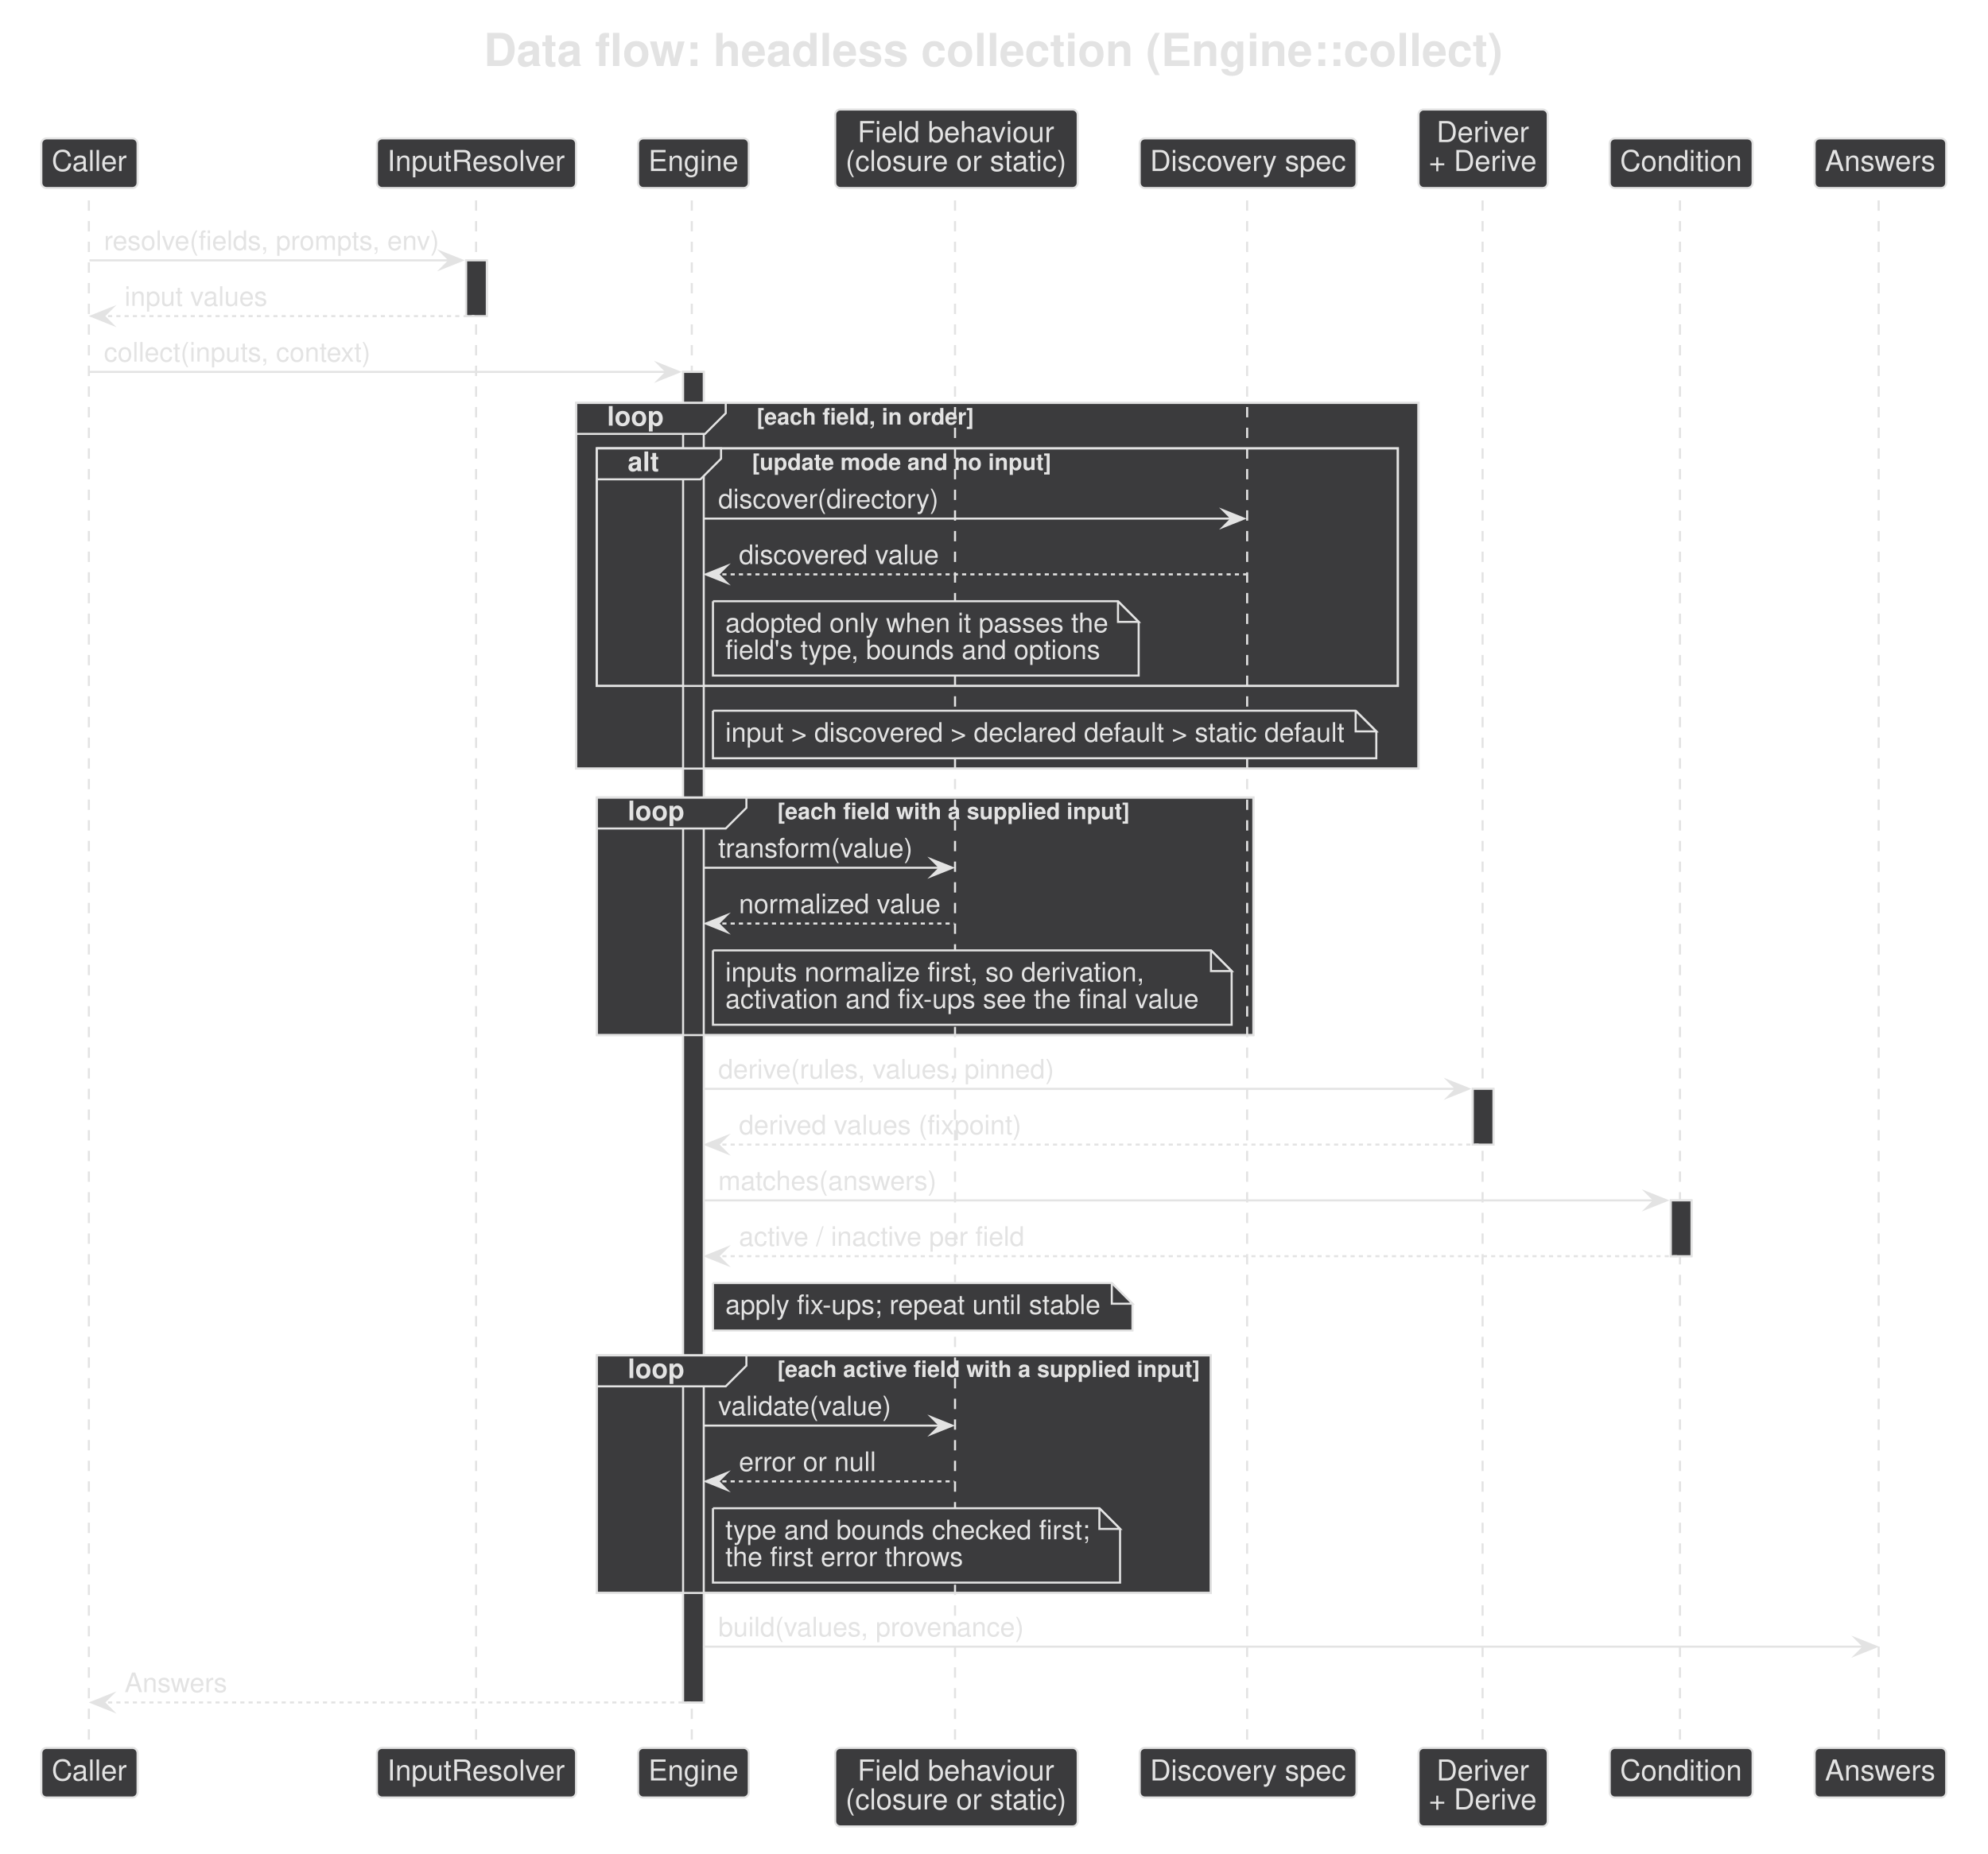
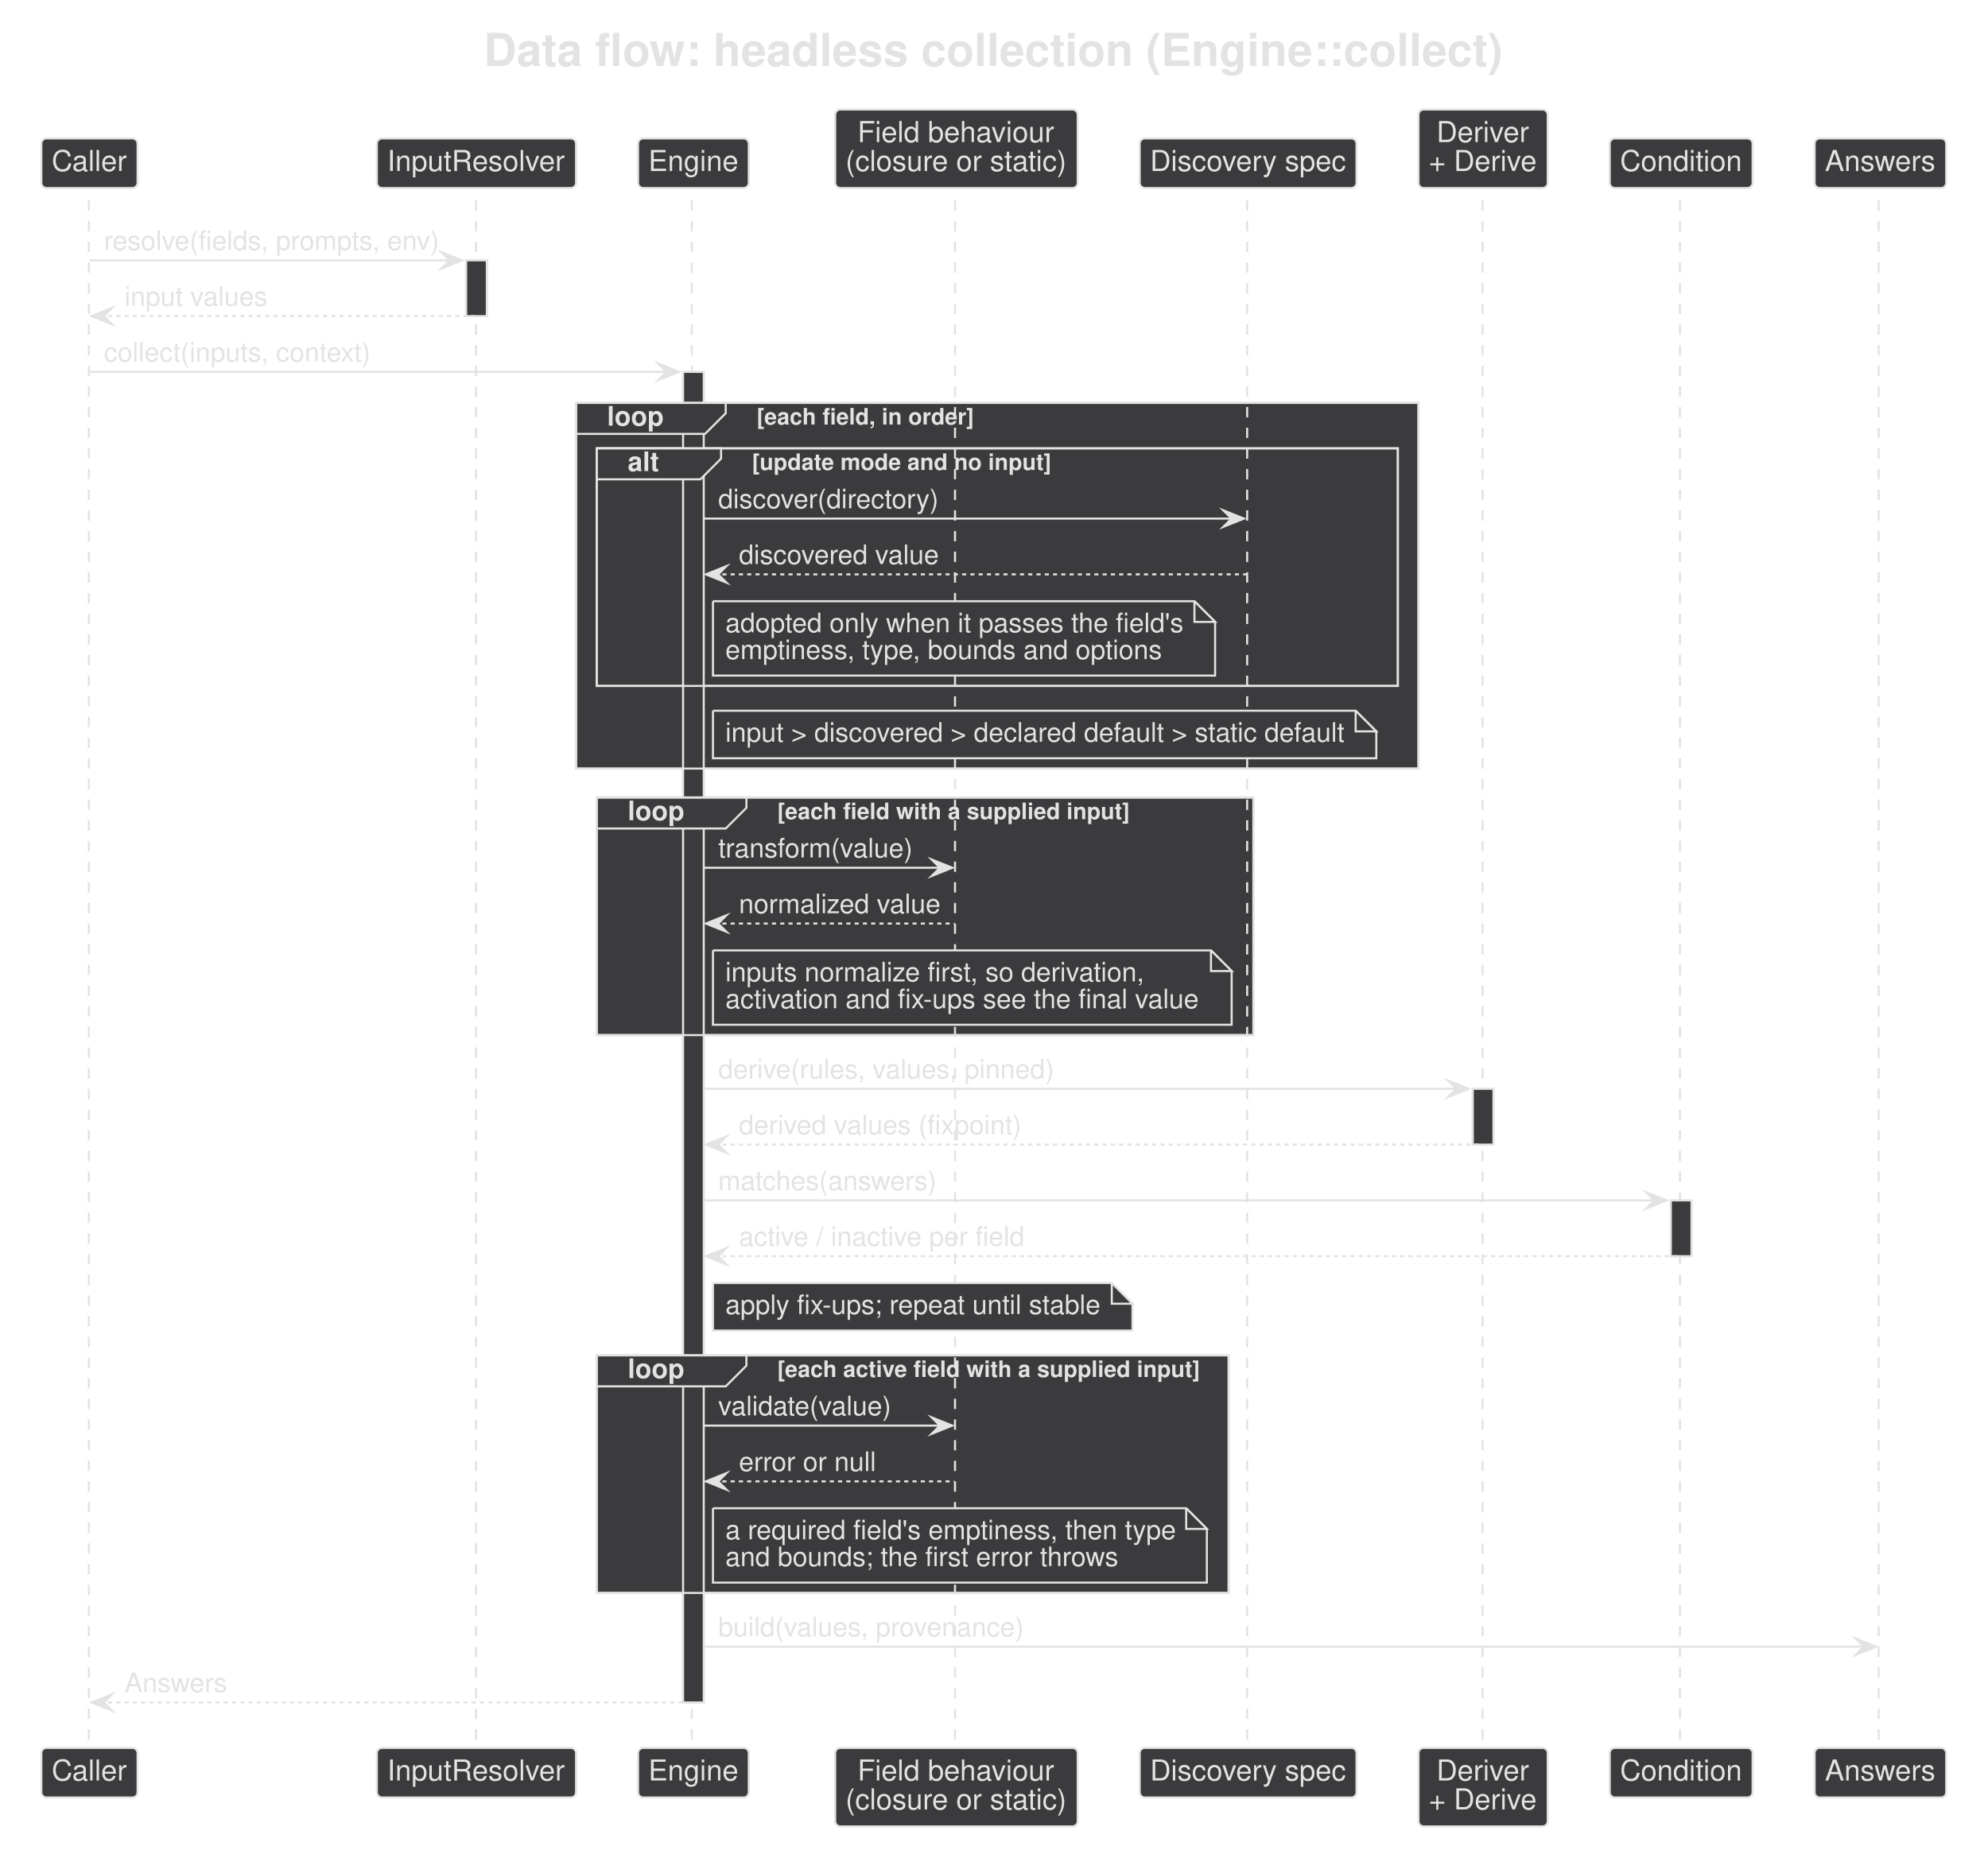
<svg xmlns="http://www.w3.org/2000/svg" contentStyleType="text/css" data-diagram-type="SEQUENCE" height="897px" preserveAspectRatio="none" style="width:962px;height:897px;background:transparent;" version="1.1" viewBox="0 0 962 897" width="962px" zoomAndPan="magnify">
  <defs />
  <g>
    <g class="title" data-source-line="8">
      <text fill="#e3e3e3" font-family="Helvetica" font-size="22" font-weight="700" lengthAdjust="spacing" textLength="492.637" x="234.069" y="31.94">Data flow: headless collection (Engine::collect)</text>
    </g>
    <g>
      <rect fill="#3b3b3d" height="27" style="stroke:#e3e3e3;stroke-width:1;" width="10" x="225.564" y="126" />
    </g>
    <g>
      <rect fill="#3b3b3d" height="644" style="stroke:#e3e3e3;stroke-width:1;" width="10" x="330.549" y="180" />
    </g>
    <g>
      <rect fill="#3b3b3d" height="27" style="stroke:#e3e3e3;stroke-width:1;" width="10" x="712.68" y="527" />
    </g>
    <g>
      <rect fill="#3b3b3d" height="27" style="stroke:#e3e3e3;stroke-width:1;" width="10" x="808.516" y="581" />
    </g>
    <rect fill="#3b3b3d" height="177" style="stroke:#e3e3e3;stroke-width:1;" width="407.667" x="278.753" y="195" />
    <rect fill="#3b3b3d" height="115" style="stroke:#e3e3e3;stroke-width:1;" width="387.667" x="288.753" y="217" />
    <rect fill="#3b3b3d" height="115" style="stroke:#e3e3e3;stroke-width:1;" width="317.775" x="288.753" y="386" />
-     <rect fill="#3b3b3d" height="115" style="stroke:#e3e3e3;stroke-width:1;" width="297.186" x="288.753" y="656" />
+     <rect fill="#3b3b3d" height="115" style="stroke:#e3e3e3;stroke-width:1;" width="305.797" x="288.753" y="656" />
    <g class="participant-lifeline" data-entity-uid="part1" data-qualified-name="Caller" data-source-line="10" id="part1-lifeline">
      <g>
        <rect fill="#e3e3e3" fill-opacity="0" height="745" width="8" x="39.283" y="97" />
        <line style="stroke:#e3e3e3;stroke-width:1;stroke-dasharray:5,5;" x1="43" x2="43" y1="97" y2="842" />
      </g>
    </g>
    <g class="participant-lifeline" data-entity-uid="part2" data-qualified-name="IR" data-source-line="11" id="part2-lifeline">
      <g>
        <rect fill="#e3e3e3" fill-opacity="0" height="745" width="8" x="226.564" y="97" />
        <line style="stroke:#e3e3e3;stroke-width:1;stroke-dasharray:5,5;" x1="230.374" x2="230.374" y1="97" y2="842" />
      </g>
    </g>
    <g class="participant-lifeline" data-entity-uid="part3" data-qualified-name="Eng" data-source-line="12" id="part3-lifeline">
      <g>
        <rect fill="#e3e3e3" fill-opacity="0" height="745" width="8" x="331.549" y="97" />
        <line style="stroke:#e3e3e3;stroke-width:1;stroke-dasharray:5,5;" x1="334.753" x2="334.753" y1="97" y2="842" />
      </g>
    </g>
    <g class="participant-lifeline" data-entity-uid="part4" data-qualified-name="B" data-source-line="13" id="part4-lifeline">
      <g>
        <rect fill="#e3e3e3" fill-opacity="0" height="745" width="8" x="458.824" y="97" />
        <line style="stroke:#e3e3e3;stroke-width:1;stroke-dasharray:5,5;" x1="462.144" x2="462.144" y1="97" y2="842" />
      </g>
    </g>
    <g class="participant-lifeline" data-entity-uid="part5" data-qualified-name="Disc" data-source-line="14" id="part5-lifeline">
      <g>
        <rect fill="#e3e3e3" fill-opacity="0" height="745" width="8" x="599.961" y="97" />
        <line style="stroke:#e3e3e3;stroke-width:1;stroke-dasharray:5,5;" x1="603.503" x2="603.503" y1="97" y2="842" />
      </g>
    </g>
    <g class="participant-lifeline" data-entity-uid="part6" data-qualified-name="Der" data-source-line="15" id="part6-lifeline">
      <g>
        <rect fill="#e3e3e3" fill-opacity="0" height="745" width="8" x="713.68" y="97" />
        <line style="stroke:#e3e3e3;stroke-width:1;stroke-dasharray:5,5;" x1="717.42" x2="717.42" y1="97" y2="842" />
      </g>
    </g>
    <g class="participant-lifeline" data-entity-uid="part7" data-qualified-name="CE" data-source-line="16" id="part7-lifeline">
      <g>
        <rect fill="#e3e3e3" fill-opacity="0" height="745" width="8" x="809.516" y="97" />
        <line style="stroke:#e3e3e3;stroke-width:1;stroke-dasharray:5,5;" x1="812.94" x2="812.94" y1="97" y2="842" />
      </g>
    </g>
    <g class="participant-lifeline" data-entity-uid="part8" data-qualified-name="Ans" data-source-line="17" id="part8-lifeline">
      <g>
        <rect fill="#e3e3e3" fill-opacity="0" height="745" width="8" x="905.933" y="97" />
        <line style="stroke:#e3e3e3;stroke-width:1;stroke-dasharray:5,5;" x1="909.092" x2="909.092" y1="97" y2="842" />
      </g>
    </g>
    <g class="participant participant-head" data-entity-uid="part1" data-qualified-name="Caller" data-source-line="10" id="part1-head">
      <rect fill="#3b3b3d" height="24" rx="2.5" ry="2.5" style="stroke:#e3e3e3;stroke-width:1;" width="46.565" x="20" y="67" />
      <text fill="#e3e3e3" font-family="Helvetica" font-size="14" lengthAdjust="spacing" textLength="36.565" x="25" y="82.78">Caller</text>
    </g>
    <g class="participant participant-tail" data-entity-uid="part1" data-qualified-name="Caller" data-source-line="10" id="part1-tail">
      <rect fill="#3b3b3d" height="24" rx="2.5" ry="2.5" style="stroke:#e3e3e3;stroke-width:1;" width="46.565" x="20" y="846" />
      <text fill="#e3e3e3" font-family="Helvetica" font-size="14" lengthAdjust="spacing" textLength="36.565" x="25" y="861.78">Caller</text>
    </g>
    <g class="participant participant-head" data-entity-uid="part2" data-qualified-name="IR" data-source-line="11" id="part2-head">
      <rect fill="#3b3b3d" height="24" rx="2.5" ry="2.5" style="stroke:#e3e3e3;stroke-width:1;" width="96.379" x="182.374" y="67" />
      <text fill="#e3e3e3" font-family="Helvetica" font-size="14" lengthAdjust="spacing" textLength="86.379" x="187.374" y="82.78">InputResolver</text>
    </g>
    <g class="participant participant-tail" data-entity-uid="part2" data-qualified-name="IR" data-source-line="11" id="part2-tail">
      <rect fill="#3b3b3d" height="24" rx="2.5" ry="2.5" style="stroke:#e3e3e3;stroke-width:1;" width="96.379" x="182.374" y="846" />
      <text fill="#e3e3e3" font-family="Helvetica" font-size="14" lengthAdjust="spacing" textLength="86.379" x="187.374" y="861.78">InputResolver</text>
    </g>
    <g class="participant participant-head" data-entity-uid="part3" data-qualified-name="Eng" data-source-line="12" id="part3-head">
      <rect fill="#3b3b3d" height="24" rx="2.5" ry="2.5" style="stroke:#e3e3e3;stroke-width:1;" width="53.593" x="308.753" y="67" />
      <text fill="#e3e3e3" font-family="Helvetica" font-size="14" lengthAdjust="spacing" textLength="43.593" x="313.753" y="82.78">Engine</text>
    </g>
    <g class="participant participant-tail" data-entity-uid="part3" data-qualified-name="Eng" data-source-line="12" id="part3-tail">
      <rect fill="#3b3b3d" height="24" rx="2.5" ry="2.5" style="stroke:#e3e3e3;stroke-width:1;" width="53.593" x="308.753" y="846" />
      <text fill="#e3e3e3" font-family="Helvetica" font-size="14" lengthAdjust="spacing" textLength="43.593" x="313.753" y="861.78">Engine</text>
    </g>
    <g class="participant participant-head" data-entity-uid="part4" data-qualified-name="B" data-source-line="13" id="part4-head">
      <rect fill="#3b3b3d" height="38" rx="2.5" ry="2.5" style="stroke:#e3e3e3;stroke-width:1;" width="117.358" x="404.144" y="53" />
      <text fill="#e3e3e3" font-family="Helvetica" font-size="14" lengthAdjust="spacing" textLength="95.724" x="414.962" y="68.78">Field behaviour</text>
      <text fill="#e3e3e3" font-family="Helvetica" font-size="14" lengthAdjust="spacing" textLength="107.358" x="409.144" y="82.78">(closure or static)</text>
    </g>
    <g class="participant participant-tail" data-entity-uid="part4" data-qualified-name="B" data-source-line="13" id="part4-tail">
      <rect fill="#3b3b3d" height="38" rx="2.5" ry="2.5" style="stroke:#e3e3e3;stroke-width:1;" width="117.358" x="404.144" y="846" />
      <text fill="#e3e3e3" font-family="Helvetica" font-size="14" lengthAdjust="spacing" textLength="95.724" x="414.962" y="861.78">Field behaviour</text>
      <text fill="#e3e3e3" font-family="Helvetica" font-size="14" lengthAdjust="spacing" textLength="107.358" x="409.144" y="875.78">(closure or static)</text>
    </g>
    <g class="participant participant-head" data-entity-uid="part5" data-qualified-name="Disc" data-source-line="14" id="part5-head">
      <rect fill="#3b3b3d" height="24" rx="2.5" ry="2.5" style="stroke:#e3e3e3;stroke-width:1;" width="104.917" x="551.503" y="67" />
      <text fill="#e3e3e3" font-family="Helvetica" font-size="14" lengthAdjust="spacing" textLength="94.917" x="556.503" y="82.78">Discovery spec</text>
    </g>
    <g class="participant participant-tail" data-entity-uid="part5" data-qualified-name="Disc" data-source-line="14" id="part5-tail">
      <rect fill="#3b3b3d" height="24" rx="2.5" ry="2.5" style="stroke:#e3e3e3;stroke-width:1;" width="104.917" x="551.503" y="846" />
      <text fill="#e3e3e3" font-family="Helvetica" font-size="14" lengthAdjust="spacing" textLength="94.917" x="556.503" y="861.78">Discovery spec</text>
    </g>
    <g class="participant participant-head" data-entity-uid="part6" data-qualified-name="Der" data-source-line="15" id="part6-head">
      <rect fill="#3b3b3d" height="38" rx="2.5" ry="2.5" style="stroke:#e3e3e3;stroke-width:1;" width="62.52" x="686.42" y="53" />
      <text fill="#e3e3e3" font-family="Helvetica" font-size="14" lengthAdjust="spacing" textLength="45.117" x="695.122" y="68.78">Deriver</text>
      <text fill="#e3e3e3" font-family="Helvetica" font-size="14" lengthAdjust="spacing" textLength="52.52" x="691.42" y="82.78">+ Derive</text>
    </g>
    <g class="participant participant-tail" data-entity-uid="part6" data-qualified-name="Der" data-source-line="15" id="part6-tail">
      <rect fill="#3b3b3d" height="38" rx="2.5" ry="2.5" style="stroke:#e3e3e3;stroke-width:1;" width="62.52" x="686.42" y="846" />
      <text fill="#e3e3e3" font-family="Helvetica" font-size="14" lengthAdjust="spacing" textLength="45.117" x="695.122" y="861.78">Deriver</text>
      <text fill="#e3e3e3" font-family="Helvetica" font-size="14" lengthAdjust="spacing" textLength="52.52" x="691.42" y="875.78">+ Derive</text>
    </g>
    <g class="participant participant-head" data-entity-uid="part7" data-qualified-name="CE" data-source-line="16" id="part7-head">
      <rect fill="#3b3b3d" height="24" rx="2.5" ry="2.5" style="stroke:#e3e3e3;stroke-width:1;" width="69.151" x="778.94" y="67" />
      <text fill="#e3e3e3" font-family="Helvetica" font-size="14" lengthAdjust="spacing" textLength="59.151" x="783.94" y="82.78">Condition</text>
    </g>
    <g class="participant participant-tail" data-entity-uid="part7" data-qualified-name="CE" data-source-line="16" id="part7-tail">
      <rect fill="#3b3b3d" height="24" rx="2.5" ry="2.5" style="stroke:#e3e3e3;stroke-width:1;" width="69.151" x="778.94" y="846" />
      <text fill="#e3e3e3" font-family="Helvetica" font-size="14" lengthAdjust="spacing" textLength="59.151" x="783.94" y="861.78">Condition</text>
    </g>
    <g class="participant participant-head" data-entity-uid="part8" data-qualified-name="Ans" data-source-line="17" id="part8-head">
      <rect fill="#3b3b3d" height="24" rx="2.5" ry="2.5" style="stroke:#e3e3e3;stroke-width:1;" width="63.683" x="878.092" y="67" />
      <text fill="#e3e3e3" font-family="Helvetica" font-size="14" lengthAdjust="spacing" textLength="53.683" x="883.092" y="82.78">Answers</text>
    </g>
    <g class="participant participant-tail" data-entity-uid="part8" data-qualified-name="Ans" data-source-line="17" id="part8-tail">
      <rect fill="#3b3b3d" height="24" rx="2.5" ry="2.5" style="stroke:#e3e3e3;stroke-width:1;" width="63.683" x="878.092" y="846" />
      <text fill="#e3e3e3" font-family="Helvetica" font-size="14" lengthAdjust="spacing" textLength="53.683" x="883.092" y="861.78">Answers</text>
    </g>
    <g>
      <rect fill="#3b3b3d" height="27" style="stroke:#e3e3e3;stroke-width:1;" width="10" x="225.564" y="126" />
    </g>
    <g>
      <rect fill="#3b3b3d" height="644" style="stroke:#e3e3e3;stroke-width:1;" width="10" x="330.549" y="180" />
    </g>
    <g>
      <rect fill="#3b3b3d" height="27" style="stroke:#e3e3e3;stroke-width:1;" width="10" x="712.68" y="527" />
    </g>
    <g>
      <rect fill="#3b3b3d" height="27" style="stroke:#e3e3e3;stroke-width:1;" width="10" x="808.516" y="581" />
    </g>
    <g class="message" data-entity-1="part1" data-entity-2="part2" data-source-line="19" id="msg1">
      <polygon fill="#e3e3e3" points="213.564,122,223.564,126,213.564,130,217.564,126" style="stroke:#e3e3e3;stroke-width:1;stroke-linejoin:miter;stroke-miterlimit:10;" />
      <line style="stroke:#e3e3e3;stroke-width:1;" x1="43.283" x2="219.564" y1="126" y2="126" />
      <text fill="#e3e3e3" font-family="Helvetica" font-size="13" lengthAdjust="spacing" textLength="163.281" x="50.283" y="121.01">resolve(fields, prompts, env)</text>
    </g>
    <g class="message" data-entity-1="part2" data-entity-2="part1" data-source-line="21" id="msg2">
      <polygon fill="#e3e3e3" points="54.283,149,44.283,153,54.283,157,50.283,153" style="stroke:#e3e3e3;stroke-width:1;stroke-linejoin:miter;stroke-miterlimit:10;" />
      <line style="stroke:#e3e3e3;stroke-width:1;stroke-dasharray:2,2;" x1="48.283" x2="229.564" y1="153" y2="153" />
      <text fill="#e3e3e3" font-family="Helvetica" font-size="13" lengthAdjust="spacing" textLength="69.38" x="60.283" y="148.01">input values</text>
    </g>
    <g class="message" data-entity-1="part1" data-entity-2="part3" data-source-line="24" id="msg3">
      <polygon fill="#e3e3e3" points="318.549,176,328.549,180,318.549,184,322.549,180" style="stroke:#e3e3e3;stroke-width:1;stroke-linejoin:miter;stroke-miterlimit:10;" />
      <line style="stroke:#e3e3e3;stroke-width:1;" x1="43.283" x2="324.549" y1="180" y2="180" />
      <text fill="#e3e3e3" font-family="Helvetica" font-size="13" lengthAdjust="spacing" textLength="129.333" x="50.283" y="175.01">collect(inputs, context)</text>
    </g>
    <path d="M278.753,195 L351.188,195 L351.188,200 L341.188,210 L278.753,210 L278.753,195" fill="#3b3b3d" style="stroke:#e3e3e3;stroke-width:1;" />
    <rect fill="none" height="177" style="stroke:#e3e3e3;stroke-width:1;" width="407.667" x="278.753" y="195" />
    <text fill="#e3e3e3" font-family="Helvetica" font-size="13" font-weight="700" lengthAdjust="spacing" textLength="27.435" x="293.753" y="206.01">loop</text>
    <text fill="#e3e3e3" font-family="Helvetica" font-size="11" font-weight="700" lengthAdjust="spacing" textLength="105.128" x="366.188" y="205.47">[each field, in order]</text>
    <path d="M288.753,217 L348.924,217 L348.924,222 L338.924,232 L288.753,232 L288.753,217" fill="#3b3b3d" style="stroke:#e3e3e3;stroke-width:1;" />
    <rect fill="none" height="115" style="stroke:#e3e3e3;stroke-width:1;" width="387.667" x="288.753" y="217" />
    <text fill="#e3e3e3" font-family="Helvetica" font-size="13" font-weight="700" lengthAdjust="spacing" textLength="15.171" x="303.753" y="228.01">alt</text>
    <text fill="#e3e3e3" font-family="Helvetica" font-size="11" font-weight="700" lengthAdjust="spacing" textLength="144.815" x="363.924" y="227.47">[update mode and no input]</text>
    <g class="message" data-entity-1="part3" data-entity-2="part5" data-source-line="29" id="msg4">
      <polygon fill="#e3e3e3" points="591.961,247,601.961,251,591.961,255,595.961,251" style="stroke:#e3e3e3;stroke-width:1;stroke-linejoin:miter;stroke-miterlimit:10;" />
      <line style="stroke:#e3e3e3;stroke-width:1;" x1="340.549" x2="597.961" y1="251" y2="251" />
      <text fill="#e3e3e3" font-family="Helvetica" font-size="13" lengthAdjust="spacing" textLength="106.914" x="347.549" y="246.01">discover(directory)</text>
    </g>
    <g class="message" data-entity-1="part5" data-entity-2="part3" data-source-line="30" id="msg5">
      <polygon fill="#e3e3e3" points="351.549,274,341.549,278,351.549,282,347.549,278" style="stroke:#e3e3e3;stroke-width:1;stroke-linejoin:miter;stroke-miterlimit:10;" />
      <line style="stroke:#e3e3e3;stroke-width:1;stroke-dasharray:2,2;" x1="345.549" x2="602.961" y1="278" y2="278" />
      <text fill="#e3e3e3" font-family="Helvetica" font-size="13" lengthAdjust="spacing" textLength="97.557" x="357.549" y="273.01">discovered value</text>
    </g>
-     <path d="M345,291 L345,327 L551,327 L551,301 L541,291 L345,291" fill="#3b3b3d" style="stroke:#e3e3e3;stroke-width:1;" />
-     <path d="M541,291 L541,301 L551,301 L541,291" fill="#3b3b3d" style="stroke:#e3e3e3;stroke-width:1;" />
-     <text fill="#e3e3e3" font-family="Helvetica" font-size="13" lengthAdjust="spacing" textLength="185.739" x="351" y="306.01">adopted only when it passes the</text>
-     <text fill="#e3e3e3" font-family="Helvetica" font-size="13" lengthAdjust="spacing" textLength="181.721" x="351" y="319.01">field's type, bounds and options</text>
+     <path d="M345,291 L345,327 L588,327 L588,301 L578,291 L345,291" fill="#3b3b3d" style="stroke:#e3e3e3;stroke-width:1;" />
+     <path d="M578,291 L578,301 L588,301 L578,291" fill="#3b3b3d" style="stroke:#e3e3e3;stroke-width:1;" />
+     <text fill="#e3e3e3" font-family="Helvetica" font-size="13" lengthAdjust="spacing" textLength="222.181" x="351" y="306.01">adopted only when it passes the field's</text>
+     <text fill="#e3e3e3" font-family="Helvetica" font-size="13" lengthAdjust="spacing" textLength="211.751" x="351" y="319.01">emptiness, type, bounds and options</text>
    <path d="M345,344 L345,367 L666,367 L666,354 L656,344 L345,344" fill="#3b3b3d" style="stroke:#e3e3e3;stroke-width:1;" />
    <path d="M656,344 L656,354 L666,354 L656,344" fill="#3b3b3d" style="stroke:#e3e3e3;stroke-width:1;" />
    <text fill="#e3e3e3" font-family="Helvetica" font-size="13" lengthAdjust="spacing" textLength="301" x="351" y="359.01">input &gt; discovered &gt; declared default &gt; static default</text>
    <path d="M288.753,386 L361.188,386 L361.188,391 L351.188,401 L288.753,401 L288.753,386" fill="#3b3b3d" style="stroke:#e3e3e3;stroke-width:1;" />
    <rect fill="none" height="115" style="stroke:#e3e3e3;stroke-width:1;" width="317.775" x="288.753" y="386" />
    <text fill="#e3e3e3" font-family="Helvetica" font-size="13" font-weight="700" lengthAdjust="spacing" textLength="27.435" x="303.753" y="397.01">loop</text>
    <text fill="#e3e3e3" font-family="Helvetica" font-size="11" font-weight="700" lengthAdjust="spacing" textLength="170.505" x="376.188" y="396.47">[each field with a supplied input]</text>
    <g class="message" data-entity-1="part3" data-entity-2="part4" data-source-line="37" id="msg6">
      <polygon fill="#e3e3e3" points="450.824,416,460.824,420,450.824,424,454.824,420" style="stroke:#e3e3e3;stroke-width:1;stroke-linejoin:miter;stroke-miterlimit:10;" />
      <line style="stroke:#e3e3e3;stroke-width:1;" x1="340.549" x2="456.824" y1="420" y2="420" />
      <text fill="#e3e3e3" font-family="Helvetica" font-size="13" lengthAdjust="spacing" textLength="94.637" x="347.549" y="415.01">transform(value)</text>
    </g>
    <g class="message" data-entity-1="part4" data-entity-2="part3" data-source-line="38" id="msg7">
      <polygon fill="#e3e3e3" points="351.549,443,341.549,447,351.549,451,347.549,447" style="stroke:#e3e3e3;stroke-width:1;stroke-linejoin:miter;stroke-miterlimit:10;" />
      <line style="stroke:#e3e3e3;stroke-width:1;stroke-dasharray:2,2;" x1="345.549" x2="461.824" y1="447" y2="447" />
      <text fill="#e3e3e3" font-family="Helvetica" font-size="13" lengthAdjust="spacing" textLength="98.274" x="357.549" y="442.01">normalized value</text>
    </g>
    <path d="M345,460 L345,496 L596,496 L596,470 L586,460 L345,460" fill="#3b3b3d" style="stroke:#e3e3e3;stroke-width:1;" />
    <path d="M586,460 L586,470 L596,470 L586,460" fill="#3b3b3d" style="stroke:#e3e3e3;stroke-width:1;" />
    <text fill="#e3e3e3" font-family="Helvetica" font-size="13" lengthAdjust="spacing" textLength="203.753" x="351" y="475.01">inputs normalize first, so derivation,</text>
    <text fill="#e3e3e3" font-family="Helvetica" font-size="13" lengthAdjust="spacing" textLength="230.528" x="351" y="488.01">activation and fix-ups see the final value</text>
    <g class="message" data-entity-1="part3" data-entity-2="part6" data-source-line="42" id="msg8">
      <polygon fill="#e3e3e3" points="700.68,523,710.68,527,700.68,531,704.68,527" style="stroke:#e3e3e3;stroke-width:1;stroke-linejoin:miter;stroke-miterlimit:10;" />
      <line style="stroke:#e3e3e3;stroke-width:1;" x1="340.549" x2="706.68" y1="527" y2="527" />
      <text fill="#e3e3e3" font-family="Helvetica" font-size="13" lengthAdjust="spacing" textLength="163.306" x="347.549" y="522.01">derive(rules, values, pinned)</text>
    </g>
    <g class="message" data-entity-1="part6" data-entity-2="part3" data-source-line="44" id="msg9">
      <polygon fill="#e3e3e3" points="351.549,550,341.549,554,351.549,558,347.549,554" style="stroke:#e3e3e3;stroke-width:1;stroke-linejoin:miter;stroke-miterlimit:10;" />
      <line style="stroke:#e3e3e3;stroke-width:1;stroke-dasharray:2,2;" x1="345.549" x2="716.68" y1="554" y2="554" />
      <text fill="#e3e3e3" font-family="Helvetica" font-size="13" lengthAdjust="spacing" textLength="137.287" x="357.549" y="549.01">derived values (fixpoint)</text>
    </g>
    <g class="message" data-entity-1="part3" data-entity-2="part7" data-source-line="46" id="msg10">
      <polygon fill="#e3e3e3" points="796.516,577,806.516,581,796.516,585,800.516,581" style="stroke:#e3e3e3;stroke-width:1;stroke-linejoin:miter;stroke-miterlimit:10;" />
      <line style="stroke:#e3e3e3;stroke-width:1;" x1="340.549" x2="802.516" y1="581" y2="581" />
      <text fill="#e3e3e3" font-family="Helvetica" font-size="13" lengthAdjust="spacing" textLength="106.196" x="347.549" y="576.01">matches(answers)</text>
    </g>
    <g class="message" data-entity-1="part7" data-entity-2="part3" data-source-line="48" id="msg11">
      <polygon fill="#e3e3e3" points="351.549,604,341.549,608,351.549,612,347.549,608" style="stroke:#e3e3e3;stroke-width:1;stroke-linejoin:miter;stroke-miterlimit:10;" />
      <line style="stroke:#e3e3e3;stroke-width:1;stroke-dasharray:2,2;" x1="345.549" x2="812.516" y1="608" y2="608" />
      <text fill="#e3e3e3" font-family="Helvetica" font-size="13" lengthAdjust="spacing" textLength="138.734" x="357.549" y="603.01">active / inactive per field</text>
    </g>
    <path d="M345,621 L345,644 L548,644 L548,631 L538,621 L345,621" fill="#3b3b3d" style="stroke:#e3e3e3;stroke-width:1;" />
    <path d="M538,621 L538,631 L548,631 L538,621" fill="#3b3b3d" style="stroke:#e3e3e3;stroke-width:1;" />
    <text fill="#e3e3e3" font-family="Helvetica" font-size="13" lengthAdjust="spacing" textLength="182.825" x="351" y="636.01">apply fix-ups; repeat until stable</text>
    <path d="M288.753,656 L361.188,656 L361.188,661 L351.188,671 L288.753,671 L288.753,656" fill="#3b3b3d" style="stroke:#e3e3e3;stroke-width:1;" />
-     <rect fill="none" height="115" style="stroke:#e3e3e3;stroke-width:1;" width="297.186" x="288.753" y="656" />
+     <rect fill="none" height="115" style="stroke:#e3e3e3;stroke-width:1;" width="305.797" x="288.753" y="656" />
    <text fill="#e3e3e3" font-family="Helvetica" font-size="13" font-weight="700" lengthAdjust="spacing" textLength="27.435" x="303.753" y="667.01">loop</text>
    <text fill="#e3e3e3" font-family="Helvetica" font-size="11" font-weight="700" lengthAdjust="spacing" textLength="204.751" x="376.188" y="666.47">[each active field with a supplied input]</text>
    <g class="message" data-entity-1="part3" data-entity-2="part4" data-source-line="53" id="msg12">
      <polygon fill="#e3e3e3" points="450.824,686,460.824,690,450.824,694,454.824,690" style="stroke:#e3e3e3;stroke-width:1;stroke-linejoin:miter;stroke-miterlimit:10;" />
      <line style="stroke:#e3e3e3;stroke-width:1;" x1="340.549" x2="456.824" y1="690" y2="690" />
      <text fill="#e3e3e3" font-family="Helvetica" font-size="13" lengthAdjust="spacing" textLength="84.544" x="347.549" y="685.01">validate(value)</text>
    </g>
    <g class="message" data-entity-1="part4" data-entity-2="part3" data-source-line="54" id="msg13">
      <polygon fill="#e3e3e3" points="351.549,713,341.549,717,351.549,721,347.549,717" style="stroke:#e3e3e3;stroke-width:1;stroke-linejoin:miter;stroke-miterlimit:10;" />
      <line style="stroke:#e3e3e3;stroke-width:1;stroke-dasharray:2,2;" x1="345.549" x2="461.824" y1="717" y2="717" />
      <text fill="#e3e3e3" font-family="Helvetica" font-size="13" lengthAdjust="spacing" textLength="66.466" x="357.549" y="712.01">error or null</text>
    </g>
-     <path d="M345,730 L345,766 L542,766 L542,740 L532,730 L345,730" fill="#3b3b3d" style="stroke:#e3e3e3;stroke-width:1;" />
-     <path d="M532,730 L532,740 L542,740 L532,730" fill="#3b3b3d" style="stroke:#e3e3e3;stroke-width:1;" />
-     <text fill="#e3e3e3" font-family="Helvetica" font-size="13" lengthAdjust="spacing" textLength="176.332" x="351" y="745.01">type and bounds checked first;</text>
-     <text fill="#e3e3e3" font-family="Helvetica" font-size="13" lengthAdjust="spacing" textLength="115.585" x="351" y="758.01">the first error throws</text>
+     <path d="M345,730 L345,766 L584,766 L584,740 L574,730 L345,730" fill="#3b3b3d" style="stroke:#e3e3e3;stroke-width:1;" />
+     <path d="M574,730 L574,740 L584,740 L574,730" fill="#3b3b3d" style="stroke:#e3e3e3;stroke-width:1;" />
+     <text fill="#e3e3e3" font-family="Helvetica" font-size="13" lengthAdjust="spacing" textLength="218.55" x="351" y="745.01">a required field's emptiness, then type</text>
+     <text fill="#e3e3e3" font-family="Helvetica" font-size="13" lengthAdjust="spacing" textLength="190.76" x="351" y="758.01">and bounds; the first error throws</text>
    <g class="message" data-entity-1="part3" data-entity-2="part8" data-source-line="58" id="msg14">
      <polygon fill="#e3e3e3" points="897.933,793,907.933,797,897.933,801,901.933,797" style="stroke:#e3e3e3;stroke-width:1;stroke-linejoin:miter;stroke-miterlimit:10;" />
      <line style="stroke:#e3e3e3;stroke-width:1;" x1="340.549" x2="903.933" y1="797" y2="797" />
      <text fill="#e3e3e3" font-family="Helvetica" font-size="13" lengthAdjust="spacing" textLength="148.865" x="347.549" y="792.01">build(values, provenance)</text>
    </g>
    <g class="message" data-entity-1="part3" data-entity-2="part1" data-source-line="59" id="msg15">
      <polygon fill="#e3e3e3" points="54.283,820,44.283,824,54.283,828,50.283,824" style="stroke:#e3e3e3;stroke-width:1;stroke-linejoin:miter;stroke-miterlimit:10;" />
      <line style="stroke:#e3e3e3;stroke-width:1;stroke-dasharray:2,2;" x1="48.283" x2="334.549" y1="824" y2="824" />
      <text fill="#e3e3e3" font-family="Helvetica" font-size="13" lengthAdjust="spacing" textLength="49.848" x="60.283" y="819.01">Answers</text>
    </g>
  </g>
</svg>
